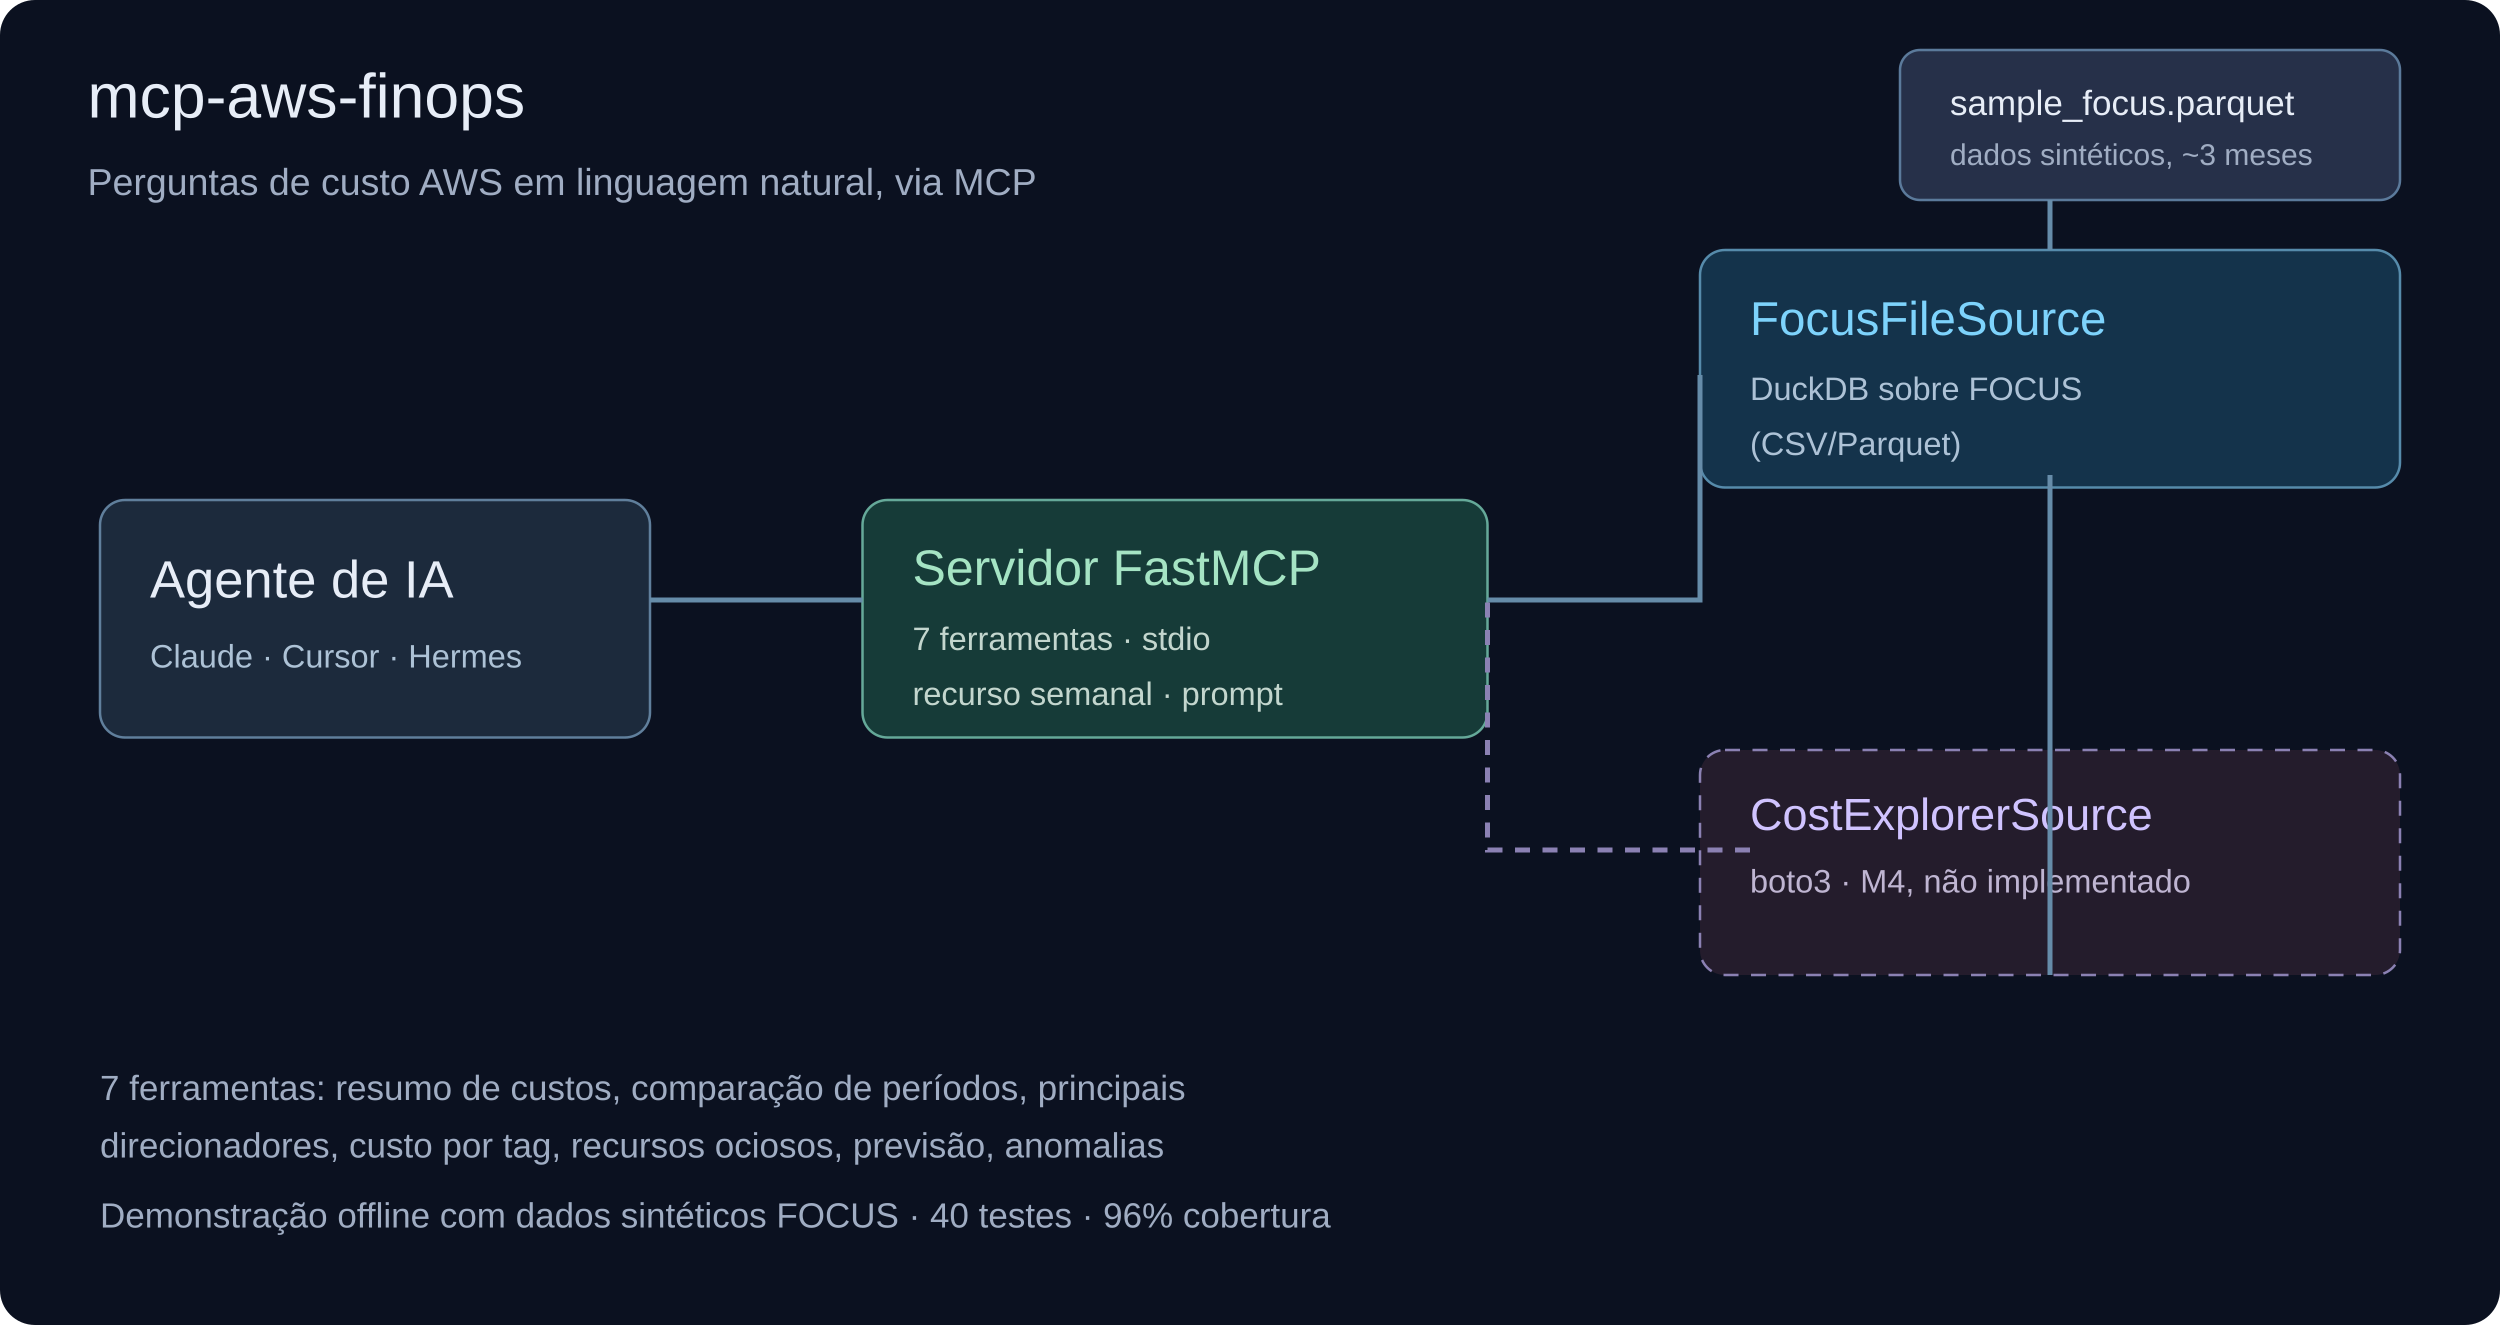
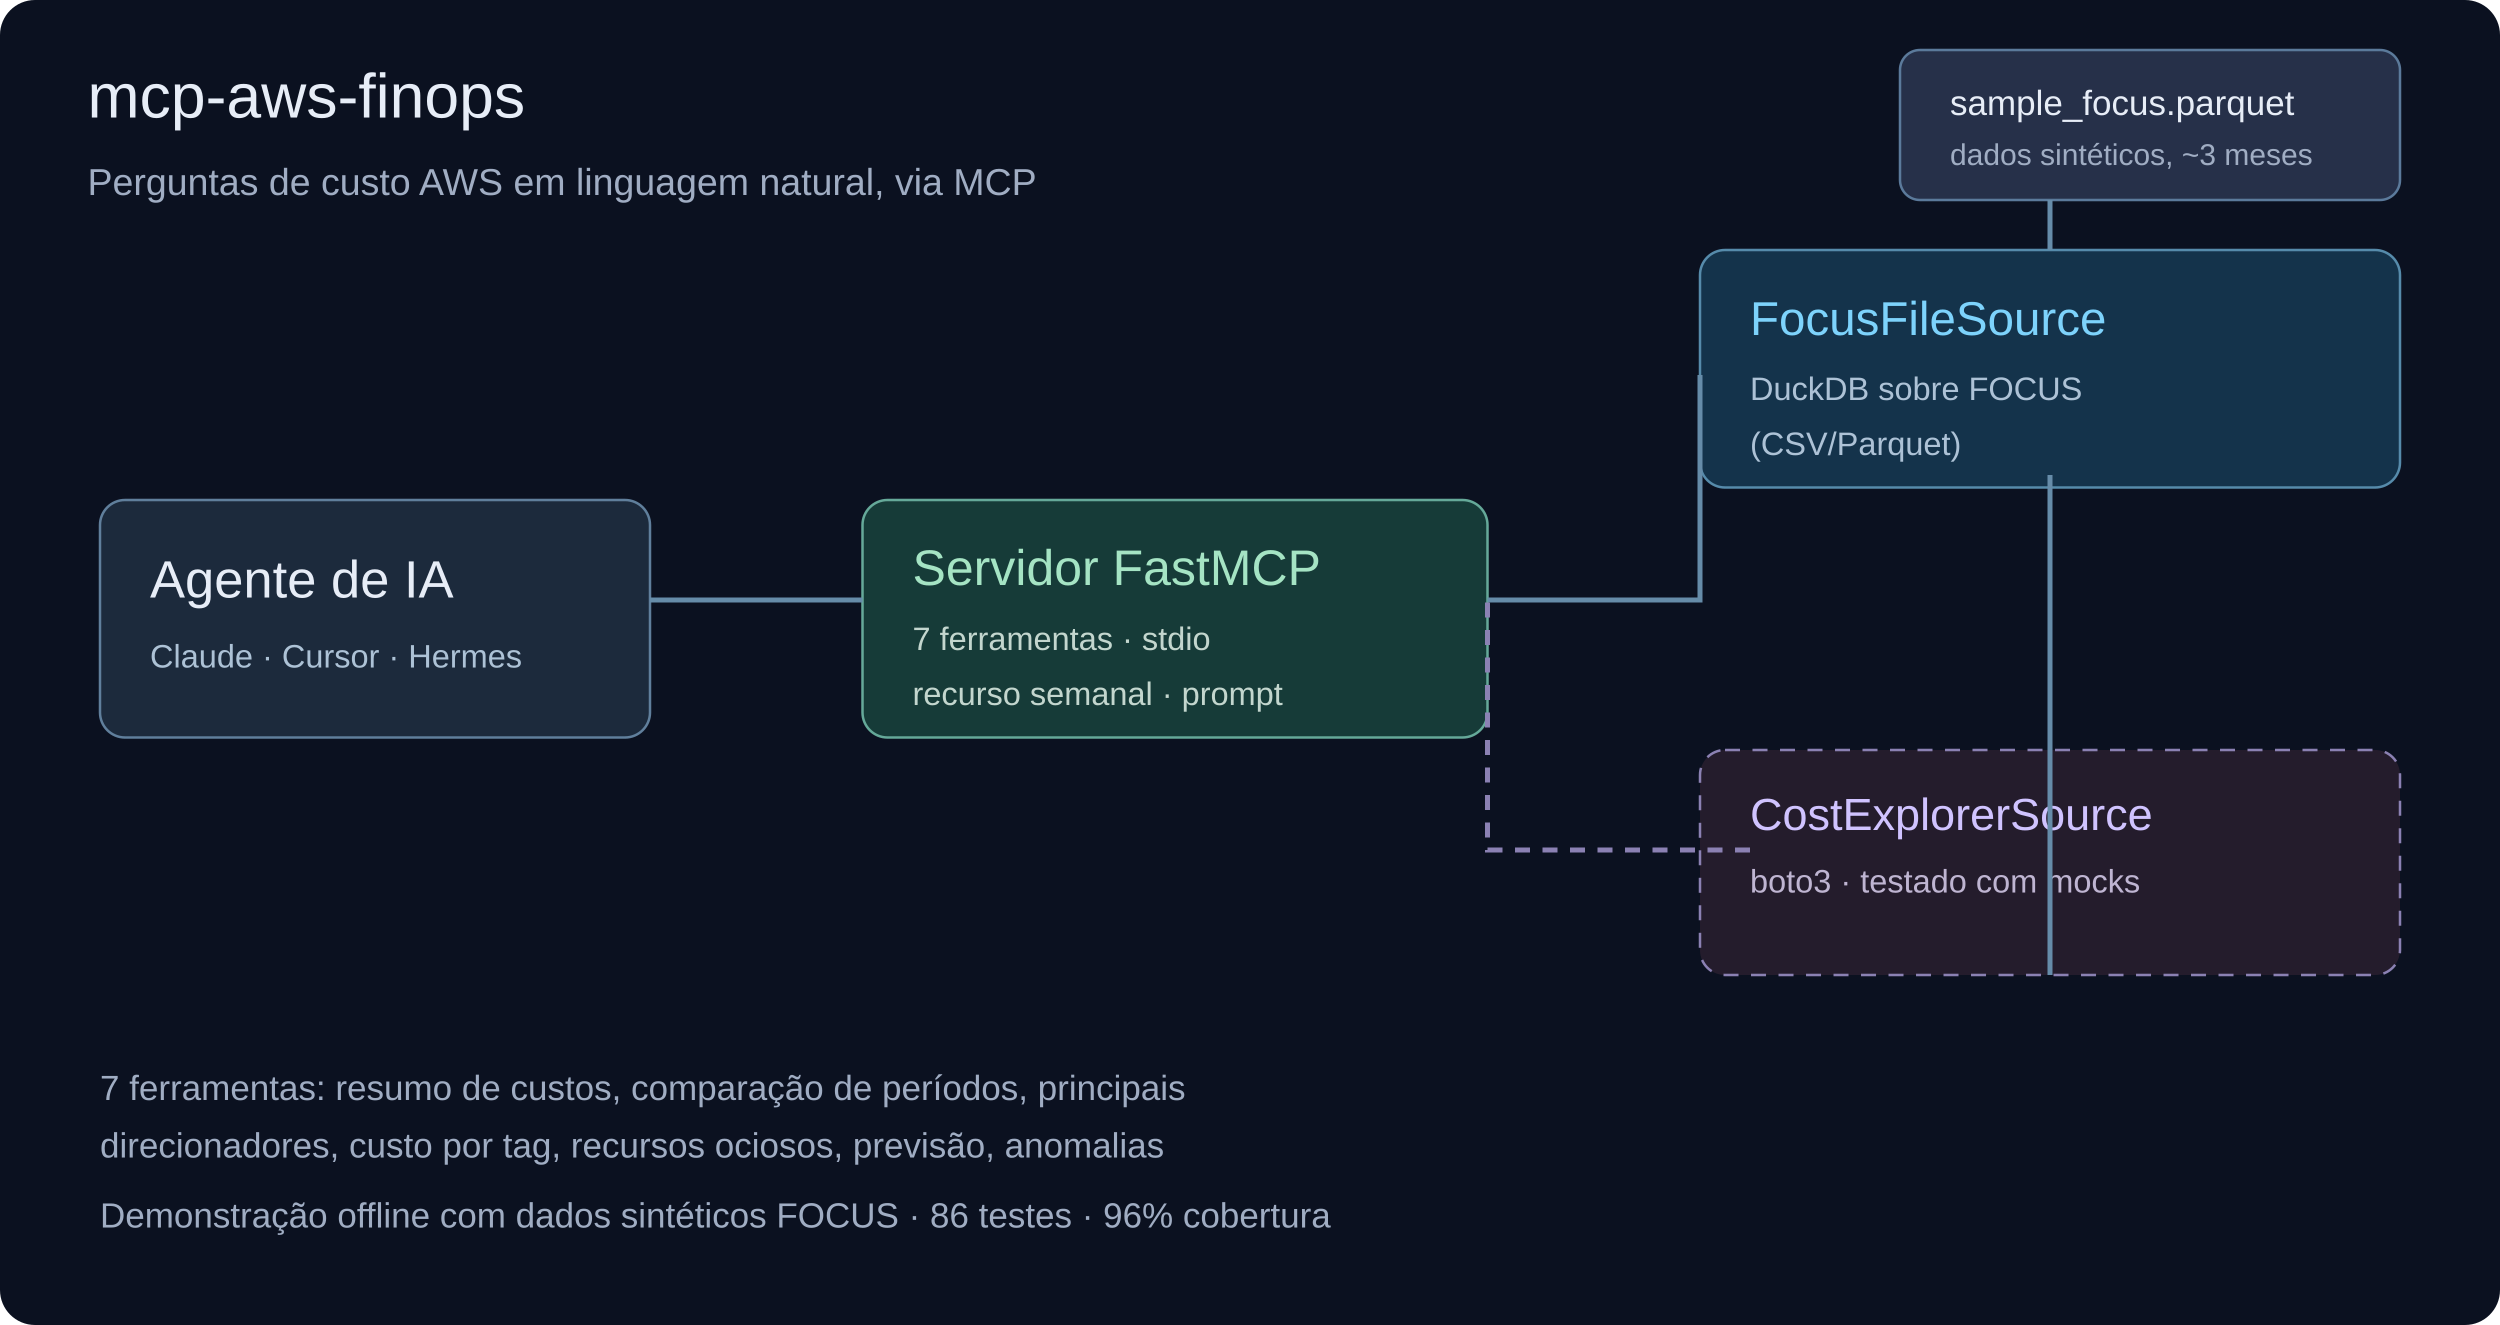
<svg xmlns="http://www.w3.org/2000/svg" width="1000" height="530" viewBox="0 0 1000 530" role="img" aria-labelledby="title desc">
  <rect width="1000" height="530" rx="14" fill="#0b1120" />
  <g font-family="Arial,sans-serif">
    <text x="35" y="47" fill="#e7edf7" font-size="25">mcp-aws-finops</text>
    <text x="35" y="78" fill="#a0adc3" font-size="15">Perguntas de custo AWS em linguagem natural, via MCP</text>
    <rect x="40" y="200" width="220" height="95" rx="10" fill="#1c2a3c" stroke="#607f9c" />
    <text x="60" y="239" fill="#e7edf7" font-size="21">Agente de IA</text>
    <text x="60" y="267" fill="#adc2d6" font-size="13">Claude · Cursor · Hermes</text>
    <rect x="345" y="200" width="250" height="95" rx="10" fill="#163b38" stroke="#65a999" />
    <text x="365" y="234" fill="#a5e4c4" font-size="20">Servidor FastMCP</text>
    <text x="365" y="260" fill="#c3d6ce" font-size="13">7 ferramentas · stdio</text>
    <text x="365" y="282" fill="#c3d6ce" font-size="13">recurso semanal · prompt</text>
    <rect x="680" y="100" width="280" height="95" rx="10" fill="#14334b" stroke="#568bab" />
    <text x="700" y="134" fill="#7dd3fc" font-size="19">FocusFileSource</text>
    <text x="700" y="160" fill="#adc2d6" font-size="13">DuckDB sobre FOCUS</text>
    <text x="700" y="182" fill="#adc2d6" font-size="13">(CSV/Parquet)</text>
    <rect x="680" y="300" width="280" height="90" rx="10" stroke-dasharray="6 5" fill="#241c2c" stroke="#8b81b3" />
    <text x="700" y="332" fill="#d0c3ff" font-size="18">CostExplorerSource</text>
-     <text x="700" y="357" fill="#bfb5d2" font-size="13">boto3 · M4, não implementado</text>
+     <text x="700" y="357" fill="#bfb5d2" font-size="13">boto3 · testado com mocks</text>
    <rect x="760" y="20" width="200" height="60" rx="8" fill="#263049" stroke="#5b7a9b" />
    <text x="780" y="46" fill="#e7edf7" font-size="14">sample_focus.parquet</text>
    <text x="780" y="66" fill="#a0adc3" font-size="12">dados sintéticos, ~3 meses</text>
    <path d="M260 240h85M595 240h85v-90h0M820 195v105M820 390v-200M820 80v20" fill="none" stroke="#668ca9" stroke-width="2" />
    <path d="M700 340h-105v-100" fill="none" stroke="#8b81b3" stroke-width="2" stroke-dasharray="6 5" />
    <text x="40" y="440" fill="#a0adc3" font-size="14">7 ferramentas: resumo de custos, comparação de períodos, principais</text>
    <text x="40" y="463" fill="#a0adc3" font-size="14">direcionadores, custo por tag, recursos ociosos, previsão, anomalias</text>
-     <text x="40" y="491" fill="#a0adc3" font-size="14">Demonstração offline com dados sintéticos FOCUS · 40 testes · 96% cobertura</text>
+     <text x="40" y="491" fill="#a0adc3" font-size="14">Demonstração offline com dados sintéticos FOCUS · 86 testes · 96% cobertura</text>
  </g>
</svg>
